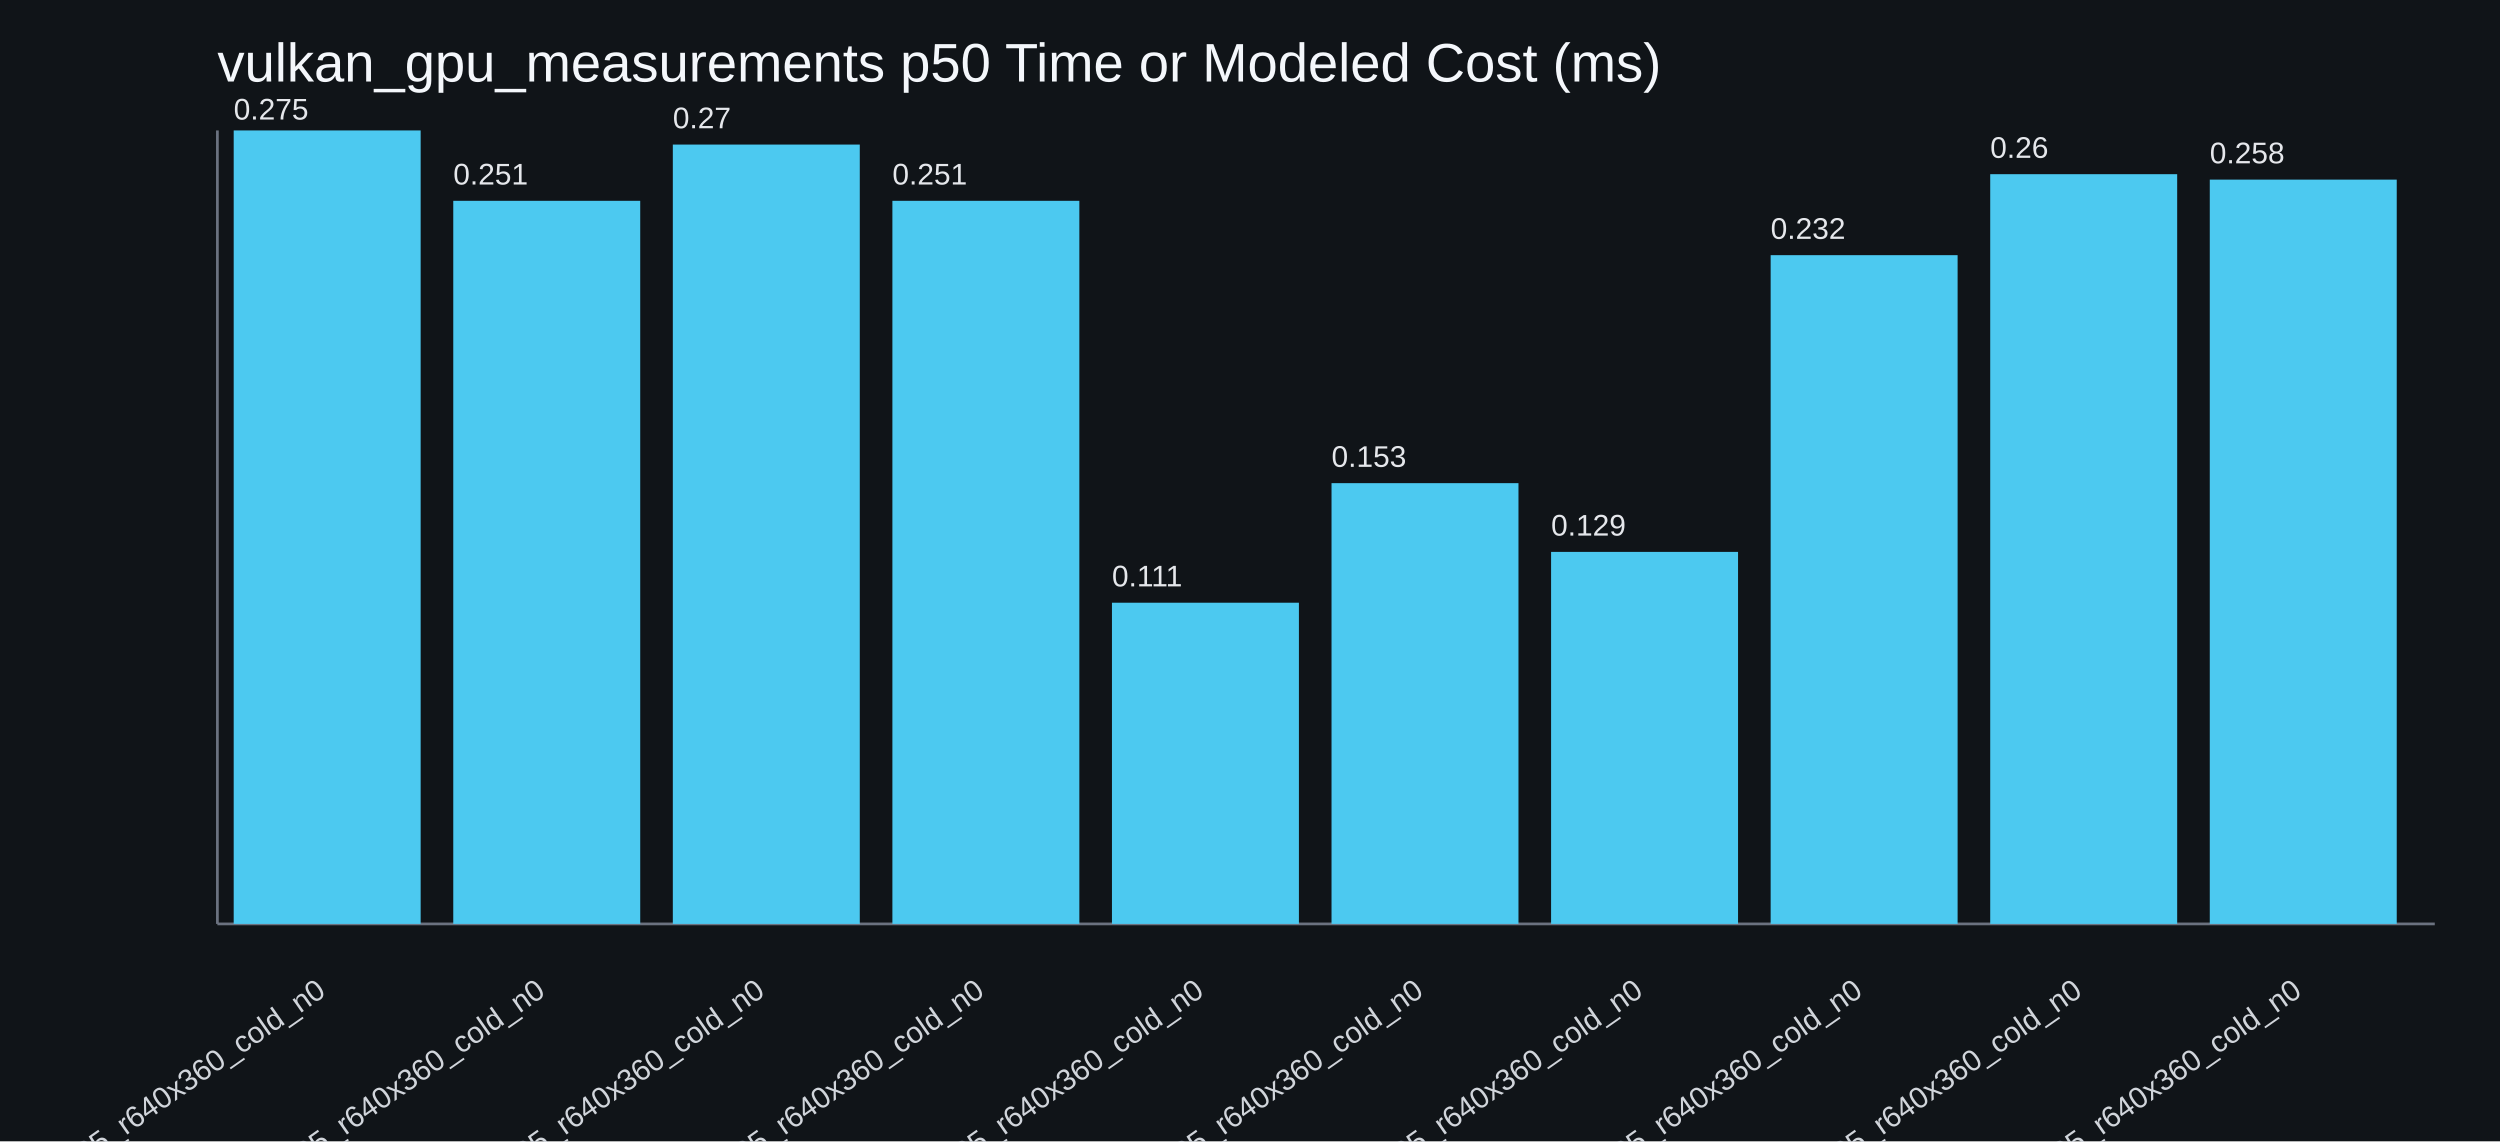
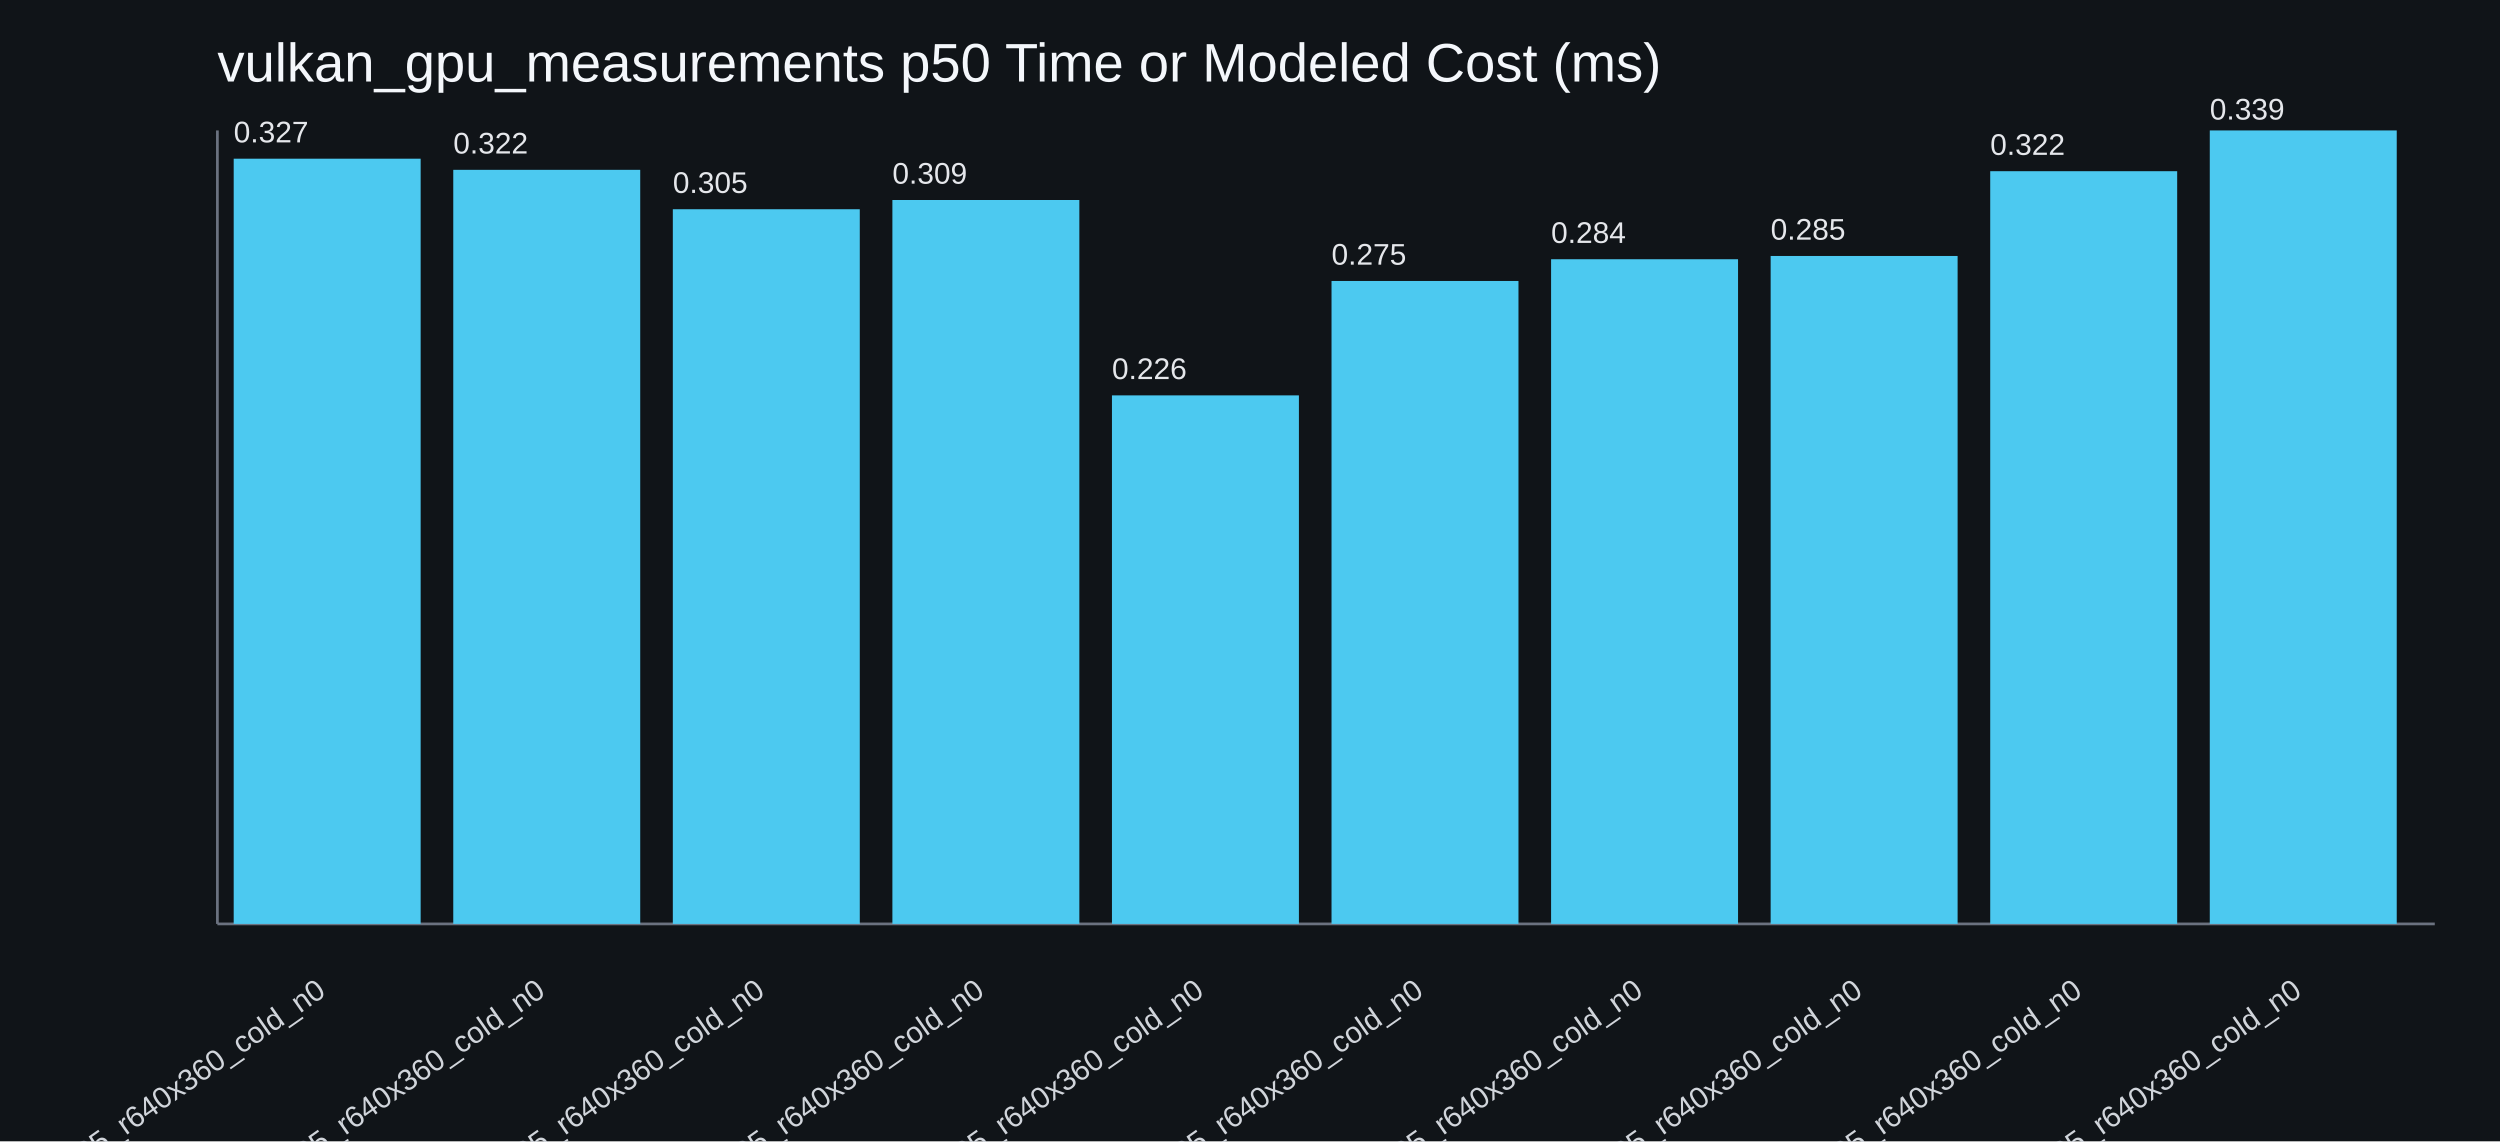
<svg xmlns="http://www.w3.org/2000/svg" width="920" height="420" viewBox="0 0 920 420">
  <rect width="100%" height="100%" fill="#101418" />
  <text x="80" y="30" fill="#f4f7fb" font-family="Arial" font-size="20">vulkan_gpu_measurements p50 Time or Modeled Cost (ms)</text>
  <line x1="80" y1="340" x2="896" y2="340" stroke="#6b7280" />
  <line x1="80" y1="48" x2="80" y2="340" stroke="#6b7280" />
-   <rect x="86.0" y="48.0" width="68.8" height="292.0" fill="#4cc9f0" />
+   <rect x="86.0" y="58.4" width="68.8" height="281.6" fill="#4cc9f0" />
  <text transform="translate(120.4,366) rotate(-35)" fill="#d1d5db" font-family="Arial" font-size="11" text-anchor="end">moltenvk_distance-lod_outer-orbit_l100_f16.67_m256_u25_r640x360_cold_n0</text>
-   <text x="86.0" y="44.0" fill="#e5e7eb" font-family="Arial" font-size="11">0.275</text>
-   <rect x="166.8" y="73.9" width="68.8" height="266.1" fill="#4cc9f0" />
+   <text x="86.0" y="52.4" fill="#e5e7eb" font-family="Arial" font-size="11">0.327</text>
+   <rect x="166.8" y="62.5" width="68.8" height="277.5" fill="#4cc9f0" />
  <text transform="translate(201.2,366) rotate(-35)" fill="#d1d5db" font-family="Arial" font-size="11" text-anchor="end">moltenvk_distance-lod_rapid-teleport_l100_f16.67_m256_u25_r640x360_cold_n0</text>
-   <text x="166.8" y="67.9" fill="#e5e7eb" font-family="Arial" font-size="11">0.251</text>
-   <rect x="247.6" y="53.2" width="68.8" height="286.8" fill="#4cc9f0" />
+   <text x="166.8" y="56.5" fill="#e5e7eb" font-family="Arial" font-size="11">0.322</text>
+   <rect x="247.6" y="77.0" width="68.8" height="263.0" fill="#4cc9f0" />
  <text transform="translate(282.0,366) rotate(-35)" fill="#d1d5db" font-family="Arial" font-size="11" text-anchor="end">moltenvk_fixed-lod1_outer-orbit_l100_f16.67_m256_u25_r640x360_cold_n0</text>
-   <text x="247.6" y="47.2" fill="#e5e7eb" font-family="Arial" font-size="11">0.27</text>
-   <rect x="328.4" y="73.9" width="68.8" height="266.1" fill="#4cc9f0" />
+   <text x="247.6" y="71.0" fill="#e5e7eb" font-family="Arial" font-size="11">0.305</text>
+   <rect x="328.4" y="73.6" width="68.8" height="266.4" fill="#4cc9f0" />
  <text transform="translate(362.8,366) rotate(-35)" fill="#d1d5db" font-family="Arial" font-size="11" text-anchor="end">moltenvk_fixed-lod1_rapid-teleport_l100_f16.67_m256_u25_r640x360_cold_n0</text>
-   <text x="328.4" y="67.9" fill="#e5e7eb" font-family="Arial" font-size="11">0.251</text>
-   <rect x="409.2" y="221.8" width="68.8" height="118.2" fill="#4cc9f0" />
+   <text x="328.4" y="67.6" fill="#e5e7eb" font-family="Arial" font-size="11">0.309</text>
+   <rect x="409.2" y="145.5" width="68.8" height="194.5" fill="#4cc9f0" />
  <text transform="translate(443.6,366) rotate(-35)" fill="#d1d5db" font-family="Arial" font-size="11" text-anchor="end">moltenvk_geo-beacon-bounded_outer-orbit_l100_f16.67_m256_u25_r640x360_cold_n0</text>
-   <text x="409.2" y="215.8" fill="#e5e7eb" font-family="Arial" font-size="11">0.111</text>
-   <rect x="490.0" y="177.8" width="68.8" height="162.2" fill="#4cc9f0" />
+   <text x="409.2" y="139.5" fill="#e5e7eb" font-family="Arial" font-size="11">0.226</text>
+   <rect x="490.0" y="103.4" width="68.8" height="236.6" fill="#4cc9f0" />
  <text transform="translate(524.4,366) rotate(-35)" fill="#d1d5db" font-family="Arial" font-size="11" text-anchor="end">moltenvk_geo-beacon-bounded_rapid-teleport_l100_f16.67_m256_u25_r640x360_cold_n0</text>
-   <text x="490.0" y="171.8" fill="#e5e7eb" font-family="Arial" font-size="11">0.153</text>
-   <rect x="570.8" y="203.1" width="68.8" height="136.9" fill="#4cc9f0" />
+   <text x="490.0" y="97.4" fill="#e5e7eb" font-family="Arial" font-size="11">0.275</text>
+   <rect x="570.8" y="95.4" width="68.8" height="244.6" fill="#4cc9f0" />
  <text transform="translate(605.2,366) rotate(-35)" fill="#d1d5db" font-family="Arial" font-size="11" text-anchor="end">moltenvk_geo-beacon-exact_outer-orbit_l100_f16.67_m256_u25_r640x360_cold_n0</text>
-   <text x="570.8" y="197.1" fill="#e5e7eb" font-family="Arial" font-size="11">0.129</text>
-   <rect x="651.6" y="93.9" width="68.8" height="246.1" fill="#4cc9f0" />
+   <text x="570.8" y="89.4" fill="#e5e7eb" font-family="Arial" font-size="11">0.284</text>
+   <rect x="651.6" y="94.2" width="68.8" height="245.8" fill="#4cc9f0" />
  <text transform="translate(686.0,366) rotate(-35)" fill="#d1d5db" font-family="Arial" font-size="11" text-anchor="end">moltenvk_geo-beacon-exact_rapid-teleport_l100_f16.67_m256_u25_r640x360_cold_n0</text>
-   <text x="651.6" y="87.9" fill="#e5e7eb" font-family="Arial" font-size="11">0.232</text>
-   <rect x="732.4" y="64.1" width="68.8" height="275.9" fill="#4cc9f0" />
+   <text x="651.6" y="88.2" fill="#e5e7eb" font-family="Arial" font-size="11">0.285</text>
+   <rect x="732.4" y="63.0" width="68.8" height="277.0" fill="#4cc9f0" />
  <text transform="translate(766.8,366) rotate(-35)" fill="#d1d5db" font-family="Arial" font-size="11" text-anchor="end">moltenvk_semantic-lod_outer-orbit_l100_f16.67_m256_u25_r640x360_cold_n0</text>
-   <text x="732.4" y="58.1" fill="#e5e7eb" font-family="Arial" font-size="11">0.26</text>
-   <rect x="813.2" y="66.1" width="68.8" height="273.9" fill="#4cc9f0" />
+   <text x="732.4" y="57.0" fill="#e5e7eb" font-family="Arial" font-size="11">0.322</text>
+   <rect x="813.2" y="48.0" width="68.8" height="292.0" fill="#4cc9f0" />
  <text transform="translate(847.6,366) rotate(-35)" fill="#d1d5db" font-family="Arial" font-size="11" text-anchor="end">moltenvk_semantic-lod_rapid-teleport_l100_f16.67_m256_u25_r640x360_cold_n0</text>
-   <text x="813.2" y="60.1" fill="#e5e7eb" font-family="Arial" font-size="11">0.258</text>
+   <text x="813.2" y="44.0" fill="#e5e7eb" font-family="Arial" font-size="11">0.339</text>
</svg>
